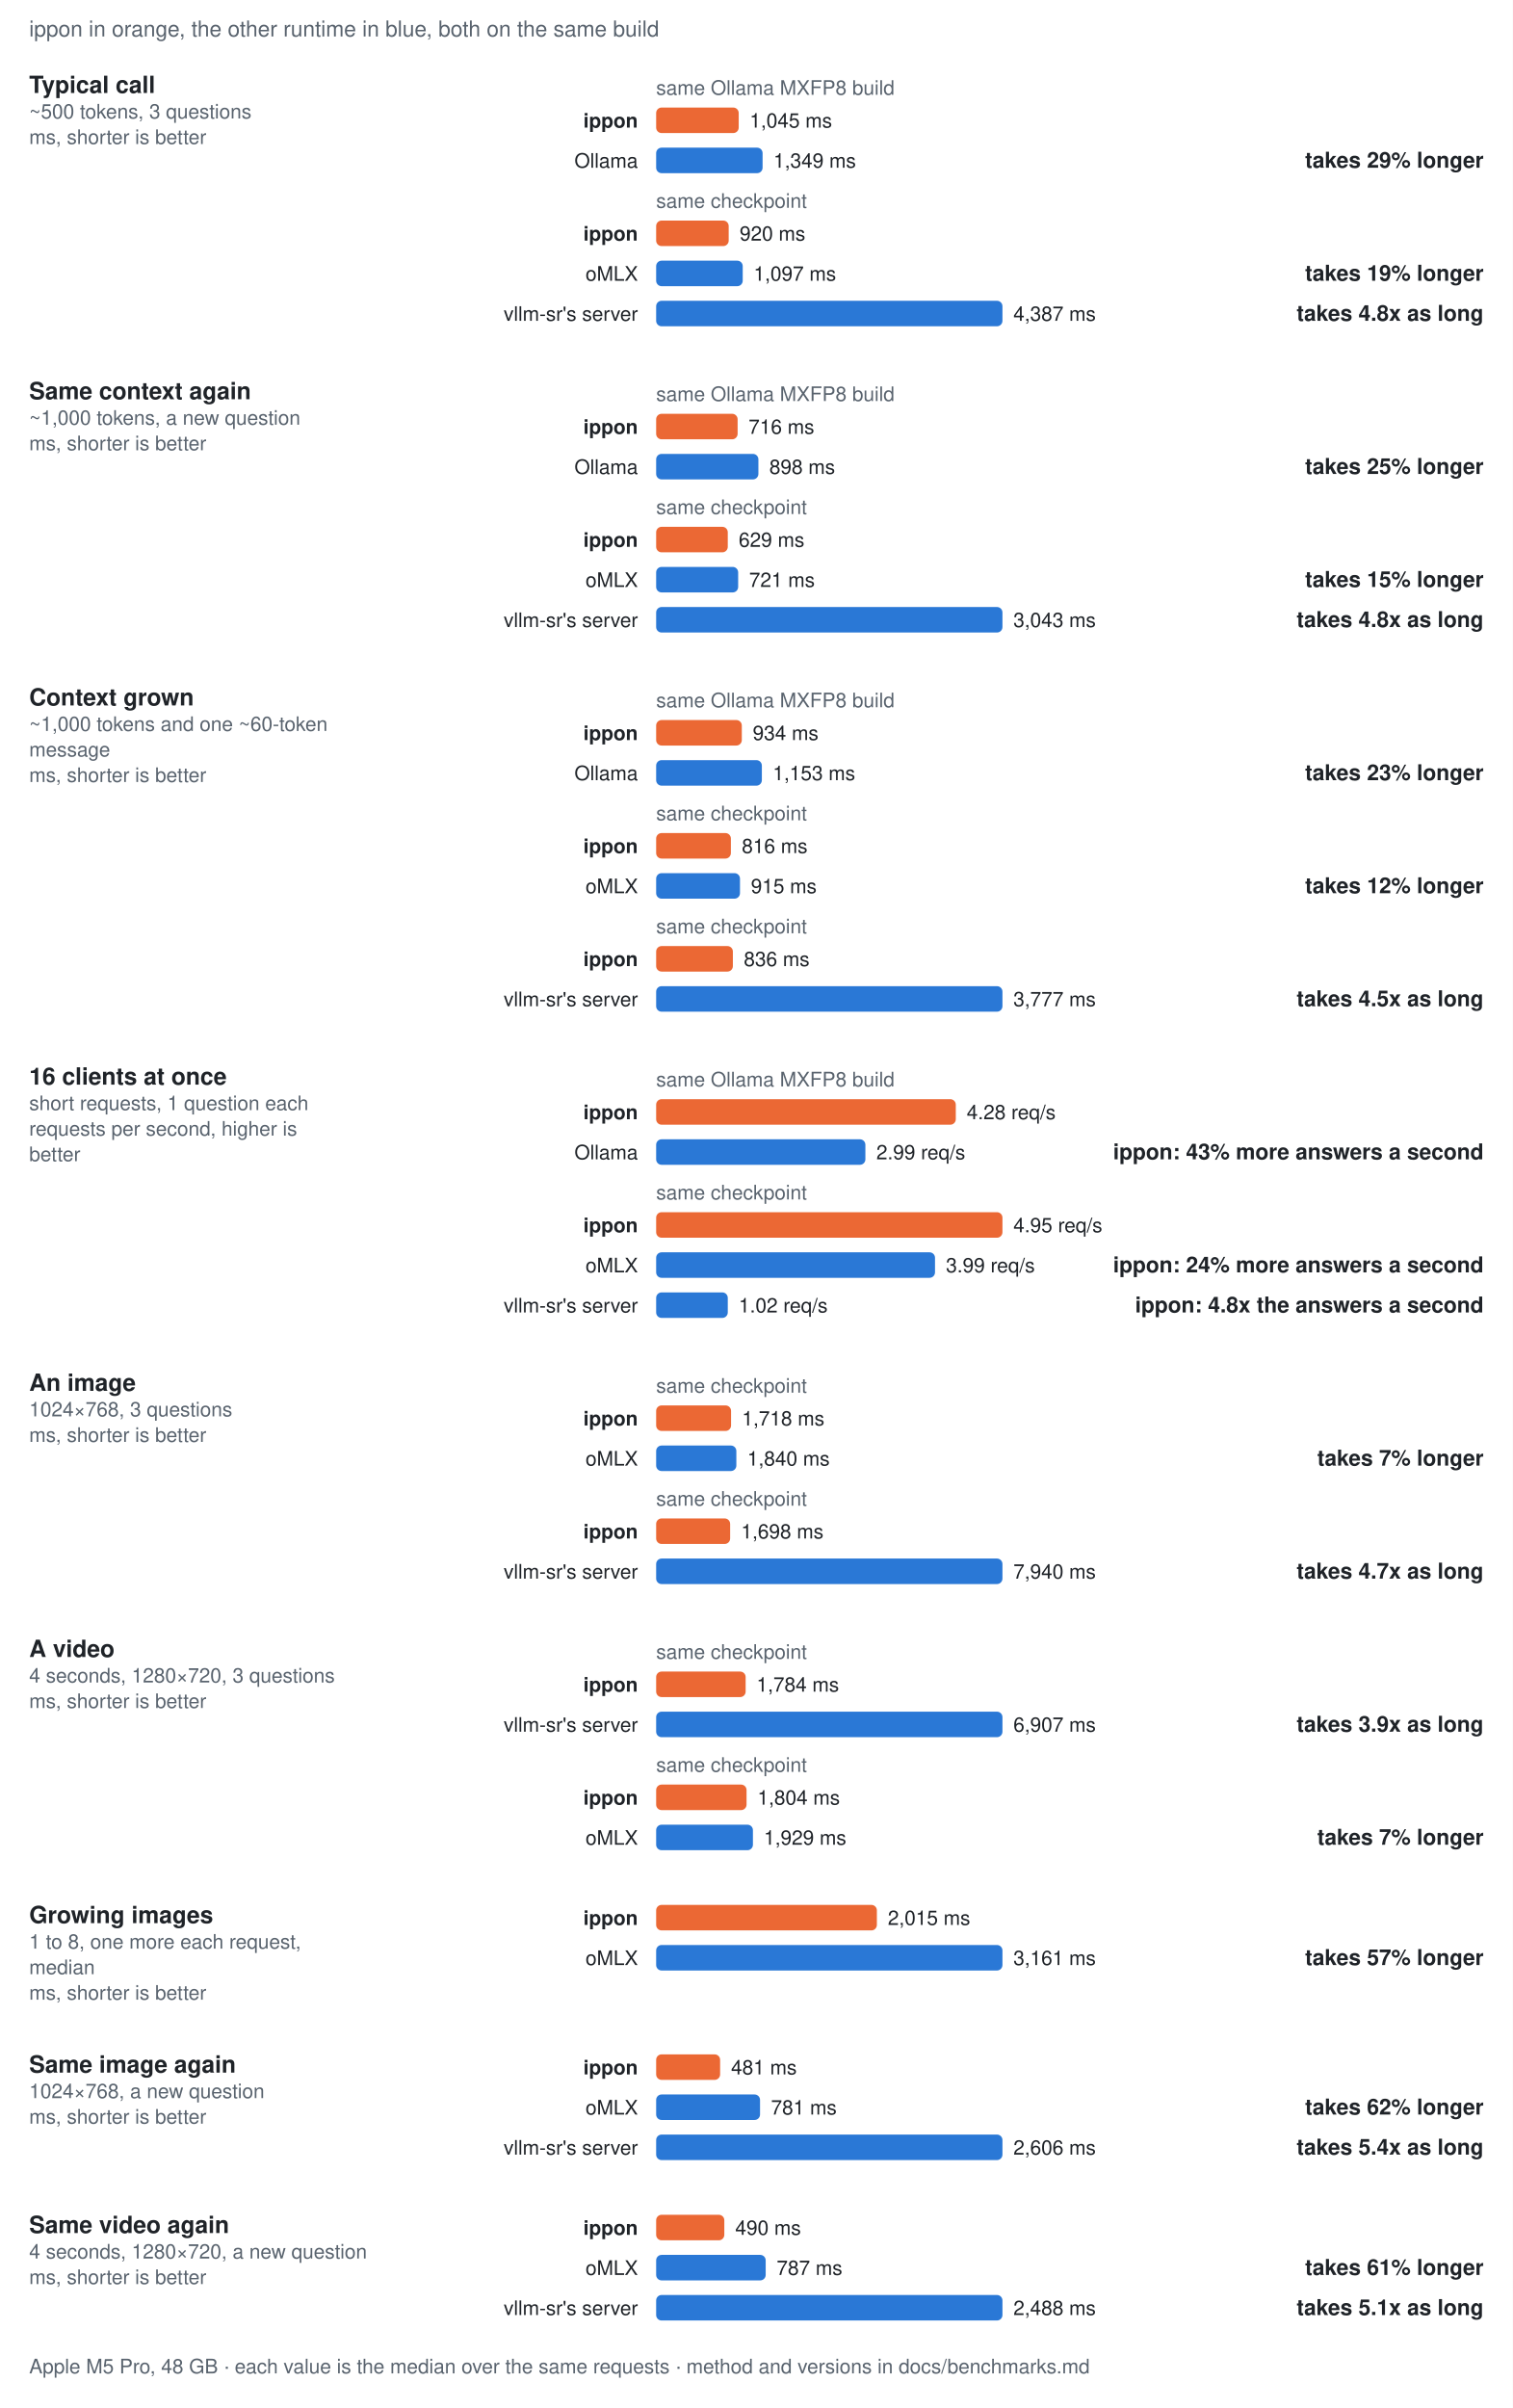
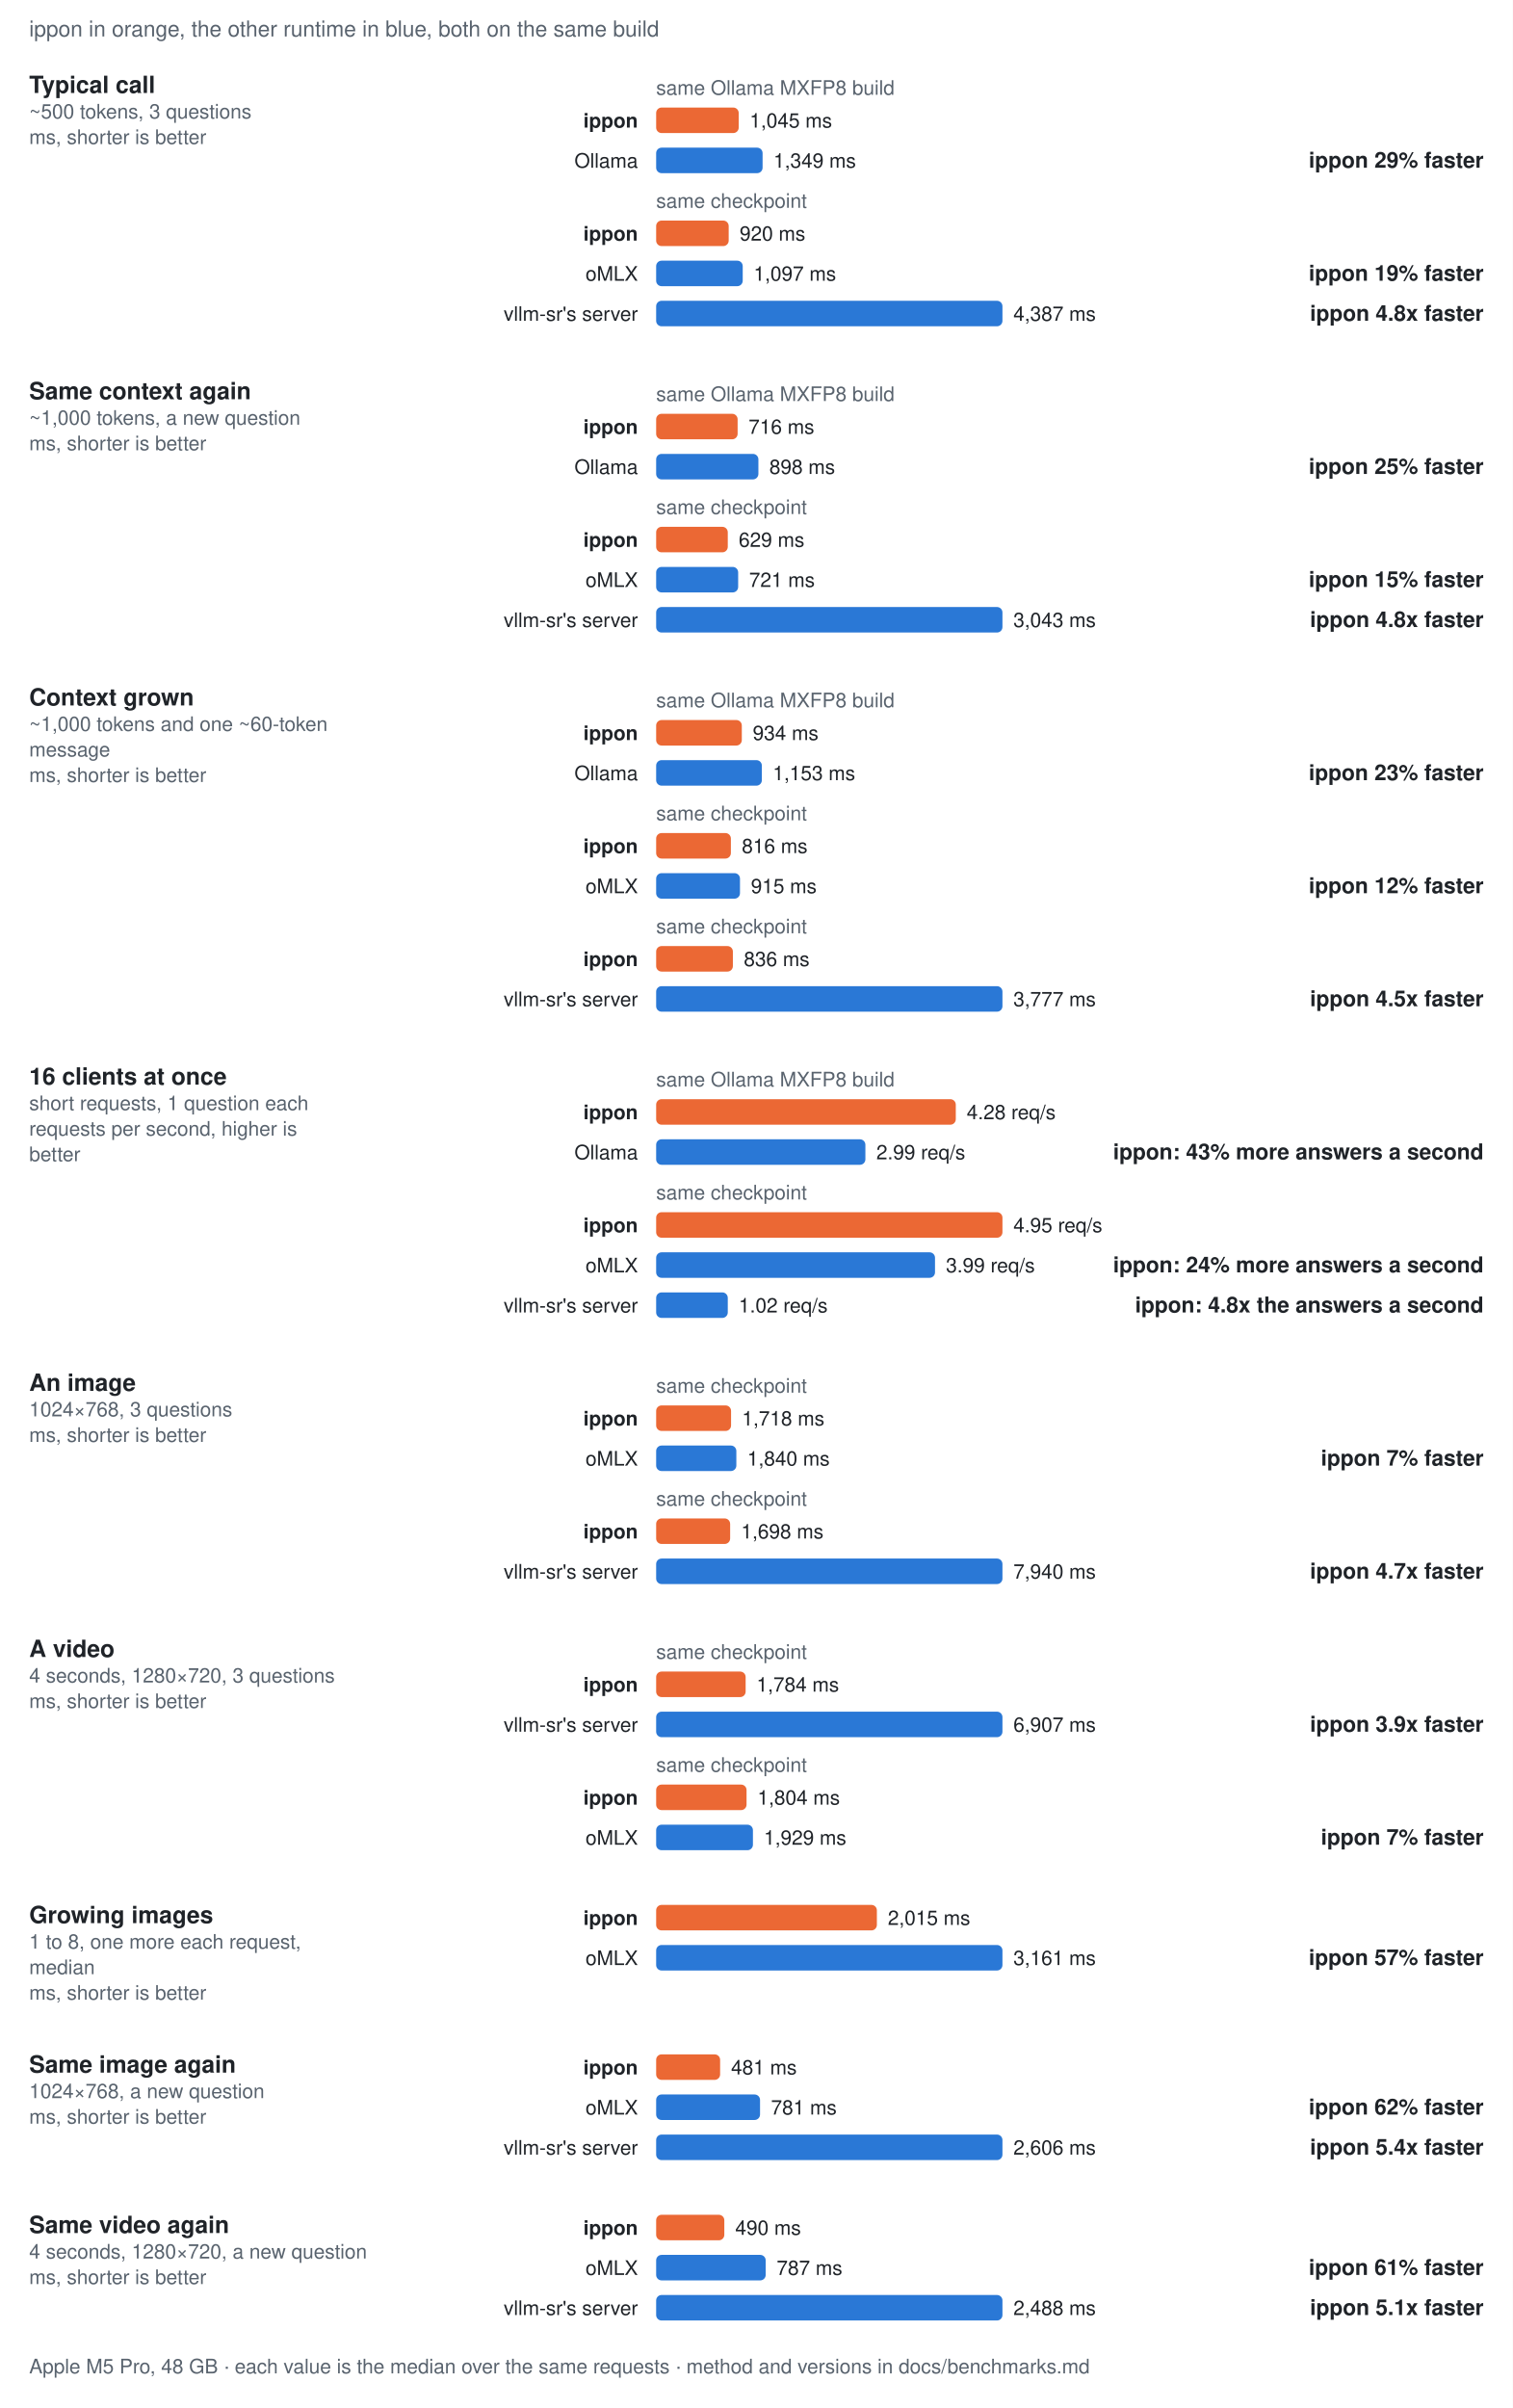
<svg xmlns="http://www.w3.org/2000/svg" width="830" height="1321" viewBox="0 0 830 1321" font-family="-apple-system, BlinkMacSystemFont, 'Segoe UI', Helvetica, Arial, sans-serif" role="img" aria-label="d3-flash">
  <rect width="830" height="1321" fill="#ffffff" />
  <text x="16.0" y="20.0" font-size="12" font-weight="400" text-anchor="start" fill="#59636e">ippon in orange, the other runtime in blue, both on the same build</text>
  <text x="16.0" y="51.0" font-size="13" font-weight="600" text-anchor="start" fill="#1f2328">Typical call</text>
  <text x="16.0" y="65.0" font-size="11" font-weight="400" text-anchor="start" fill="#59636e">~500 tokens, 3 questions</text>
  <text x="16.0" y="79.0" font-size="11" font-weight="400" text-anchor="start" fill="#59636e">ms, shorter is better</text>
  <text x="360.0" y="52.0" font-size="11" font-weight="400" text-anchor="start" fill="#59636e">same Ollama MXFP8 build</text>
  <text x="350.0" y="70.0" font-size="11" font-weight="600" text-anchor="end" fill="#1f2328">ippon</text>
  <rect x="360" y="59.0" width="45.3" height="14" rx="3" fill="#eb6834" />
  <text x="411.3" y="70.0" font-size="11" font-weight="400" text-anchor="start" fill="#1f2328">1,045 ms</text>
  <text x="350.0" y="92.0" font-size="11" font-weight="400" text-anchor="end" fill="#1f2328">Ollama</text>
  <rect x="360" y="81.0" width="58.4" height="14" rx="3" fill="#2a78d6" />
  <text x="424.4" y="92.0" font-size="11" font-weight="400" text-anchor="start" fill="#1f2328">1,349 ms</text>
-   <text x="814.0" y="92.0" font-size="12" font-weight="600" text-anchor="end" fill="#1f2328">takes 29% longer</text>
+   <text x="814.0" y="92.0" font-size="12" font-weight="600" text-anchor="end" fill="#1f2328">ippon 29% faster</text>
  <text x="360.0" y="114.0" font-size="11" font-weight="400" text-anchor="start" fill="#59636e">same checkpoint</text>
  <text x="350.0" y="132.0" font-size="11" font-weight="600" text-anchor="end" fill="#1f2328">ippon</text>
  <rect x="360" y="121.0" width="39.8" height="14" rx="3" fill="#eb6834" />
  <text x="405.8" y="132.0" font-size="11" font-weight="400" text-anchor="start" fill="#1f2328">920 ms</text>
  <text x="350.0" y="154.0" font-size="11" font-weight="400" text-anchor="end" fill="#1f2328">oMLX</text>
  <rect x="360" y="143.0" width="47.5" height="14" rx="3" fill="#2a78d6" />
  <text x="413.5" y="154.0" font-size="11" font-weight="400" text-anchor="start" fill="#1f2328">1,097 ms</text>
-   <text x="814.0" y="154.0" font-size="12" font-weight="600" text-anchor="end" fill="#1f2328">takes 19% longer</text>
+   <text x="814.0" y="154.0" font-size="12" font-weight="600" text-anchor="end" fill="#1f2328">ippon 19% faster</text>
  <text x="350.0" y="176.0" font-size="11" font-weight="400" text-anchor="end" fill="#1f2328">vllm-sr's server</text>
  <rect x="360" y="165.0" width="190.0" height="14" rx="3" fill="#2a78d6" />
  <text x="556.0" y="176.0" font-size="11" font-weight="400" text-anchor="start" fill="#1f2328">4,387 ms</text>
-   <text x="814.0" y="176.0" font-size="12" font-weight="600" text-anchor="end" fill="#1f2328">takes 4.8x as long</text>
+   <text x="814.0" y="176.0" font-size="12" font-weight="600" text-anchor="end" fill="#1f2328">ippon 4.8x faster</text>
  <text x="16.0" y="219.0" font-size="13" font-weight="600" text-anchor="start" fill="#1f2328">Same context again</text>
  <text x="16.0" y="233.0" font-size="11" font-weight="400" text-anchor="start" fill="#59636e">~1,000 tokens, a new question</text>
  <text x="16.0" y="247.0" font-size="11" font-weight="400" text-anchor="start" fill="#59636e">ms, shorter is better</text>
  <text x="360.0" y="220.0" font-size="11" font-weight="400" text-anchor="start" fill="#59636e">same Ollama MXFP8 build</text>
  <text x="350.0" y="238.0" font-size="11" font-weight="600" text-anchor="end" fill="#1f2328">ippon</text>
  <rect x="360" y="227.0" width="44.7" height="14" rx="3" fill="#eb6834" />
  <text x="410.7" y="238.0" font-size="11" font-weight="400" text-anchor="start" fill="#1f2328">716 ms</text>
  <text x="350.0" y="260.0" font-size="11" font-weight="400" text-anchor="end" fill="#1f2328">Ollama</text>
  <rect x="360" y="249.0" width="56.1" height="14" rx="3" fill="#2a78d6" />
  <text x="422.1" y="260.0" font-size="11" font-weight="400" text-anchor="start" fill="#1f2328">898 ms</text>
-   <text x="814.0" y="260.0" font-size="12" font-weight="600" text-anchor="end" fill="#1f2328">takes 25% longer</text>
+   <text x="814.0" y="260.0" font-size="12" font-weight="600" text-anchor="end" fill="#1f2328">ippon 25% faster</text>
  <text x="360.0" y="282.0" font-size="11" font-weight="400" text-anchor="start" fill="#59636e">same checkpoint</text>
  <text x="350.0" y="300.0" font-size="11" font-weight="600" text-anchor="end" fill="#1f2328">ippon</text>
  <rect x="360" y="289.0" width="39.3" height="14" rx="3" fill="#eb6834" />
  <text x="405.3" y="300.0" font-size="11" font-weight="400" text-anchor="start" fill="#1f2328">629 ms</text>
  <text x="350.0" y="322.0" font-size="11" font-weight="400" text-anchor="end" fill="#1f2328">oMLX</text>
  <rect x="360" y="311.0" width="45.0" height="14" rx="3" fill="#2a78d6" />
  <text x="411.0" y="322.0" font-size="11" font-weight="400" text-anchor="start" fill="#1f2328">721 ms</text>
-   <text x="814.0" y="322.0" font-size="12" font-weight="600" text-anchor="end" fill="#1f2328">takes 15% longer</text>
+   <text x="814.0" y="322.0" font-size="12" font-weight="600" text-anchor="end" fill="#1f2328">ippon 15% faster</text>
  <text x="350.0" y="344.0" font-size="11" font-weight="400" text-anchor="end" fill="#1f2328">vllm-sr's server</text>
  <rect x="360" y="333.0" width="190.0" height="14" rx="3" fill="#2a78d6" />
  <text x="556.0" y="344.0" font-size="11" font-weight="400" text-anchor="start" fill="#1f2328">3,043 ms</text>
-   <text x="814.0" y="344.0" font-size="12" font-weight="600" text-anchor="end" fill="#1f2328">takes 4.8x as long</text>
+   <text x="814.0" y="344.0" font-size="12" font-weight="600" text-anchor="end" fill="#1f2328">ippon 4.8x faster</text>
  <text x="16.0" y="387.0" font-size="13" font-weight="600" text-anchor="start" fill="#1f2328">Context grown</text>
  <text x="16.0" y="401.0" font-size="11" font-weight="400" text-anchor="start" fill="#59636e">~1,000 tokens and one ~60-token</text>
  <text x="16.0" y="415.0" font-size="11" font-weight="400" text-anchor="start" fill="#59636e">message</text>
  <text x="16.0" y="429.0" font-size="11" font-weight="400" text-anchor="start" fill="#59636e">ms, shorter is better</text>
  <text x="360.0" y="388.0" font-size="11" font-weight="400" text-anchor="start" fill="#59636e">same Ollama MXFP8 build</text>
  <text x="350.0" y="406.0" font-size="11" font-weight="600" text-anchor="end" fill="#1f2328">ippon</text>
  <rect x="360" y="395.0" width="47.0" height="14" rx="3" fill="#eb6834" />
  <text x="413.0" y="406.0" font-size="11" font-weight="400" text-anchor="start" fill="#1f2328">934 ms</text>
  <text x="350.0" y="428.0" font-size="11" font-weight="400" text-anchor="end" fill="#1f2328">Ollama</text>
  <rect x="360" y="417.0" width="58.0" height="14" rx="3" fill="#2a78d6" />
  <text x="424.0" y="428.0" font-size="11" font-weight="400" text-anchor="start" fill="#1f2328">1,153 ms</text>
-   <text x="814.0" y="428.0" font-size="12" font-weight="600" text-anchor="end" fill="#1f2328">takes 23% longer</text>
+   <text x="814.0" y="428.0" font-size="12" font-weight="600" text-anchor="end" fill="#1f2328">ippon 23% faster</text>
  <text x="360.0" y="450.0" font-size="11" font-weight="400" text-anchor="start" fill="#59636e">same checkpoint</text>
  <text x="350.0" y="468.0" font-size="11" font-weight="600" text-anchor="end" fill="#1f2328">ippon</text>
  <rect x="360" y="457.0" width="41.0" height="14" rx="3" fill="#eb6834" />
  <text x="407.0" y="468.0" font-size="11" font-weight="400" text-anchor="start" fill="#1f2328">816 ms</text>
  <text x="350.0" y="490.0" font-size="11" font-weight="400" text-anchor="end" fill="#1f2328">oMLX</text>
  <rect x="360" y="479.0" width="46.0" height="14" rx="3" fill="#2a78d6" />
  <text x="412.0" y="490.0" font-size="11" font-weight="400" text-anchor="start" fill="#1f2328">915 ms</text>
-   <text x="814.0" y="490.0" font-size="12" font-weight="600" text-anchor="end" fill="#1f2328">takes 12% longer</text>
+   <text x="814.0" y="490.0" font-size="12" font-weight="600" text-anchor="end" fill="#1f2328">ippon 12% faster</text>
  <text x="360.0" y="512.0" font-size="11" font-weight="400" text-anchor="start" fill="#59636e">same checkpoint</text>
  <text x="350.0" y="530.0" font-size="11" font-weight="600" text-anchor="end" fill="#1f2328">ippon</text>
  <rect x="360" y="519.0" width="42.1" height="14" rx="3" fill="#eb6834" />
  <text x="408.1" y="530.0" font-size="11" font-weight="400" text-anchor="start" fill="#1f2328">836 ms</text>
  <text x="350.0" y="552.0" font-size="11" font-weight="400" text-anchor="end" fill="#1f2328">vllm-sr's server</text>
  <rect x="360" y="541.0" width="190.0" height="14" rx="3" fill="#2a78d6" />
  <text x="556.0" y="552.0" font-size="11" font-weight="400" text-anchor="start" fill="#1f2328">3,777 ms</text>
-   <text x="814.0" y="552.0" font-size="12" font-weight="600" text-anchor="end" fill="#1f2328">takes 4.5x as long</text>
+   <text x="814.0" y="552.0" font-size="12" font-weight="600" text-anchor="end" fill="#1f2328">ippon 4.5x faster</text>
  <text x="16.0" y="595.0" font-size="13" font-weight="600" text-anchor="start" fill="#1f2328">16 clients at once</text>
  <text x="16.0" y="609.0" font-size="11" font-weight="400" text-anchor="start" fill="#59636e">short requests, 1 question each</text>
  <text x="16.0" y="623.0" font-size="11" font-weight="400" text-anchor="start" fill="#59636e">requests per second, higher is</text>
  <text x="16.0" y="637.0" font-size="11" font-weight="400" text-anchor="start" fill="#59636e">better</text>
  <text x="360.0" y="596.0" font-size="11" font-weight="400" text-anchor="start" fill="#59636e">same Ollama MXFP8 build</text>
  <text x="350.0" y="614.0" font-size="11" font-weight="600" text-anchor="end" fill="#1f2328">ippon</text>
  <rect x="360" y="603.0" width="164.4" height="14" rx="3" fill="#eb6834" />
  <text x="530.4" y="614.0" font-size="11" font-weight="400" text-anchor="start" fill="#1f2328">4.28 req/s</text>
  <text x="350.0" y="636.0" font-size="11" font-weight="400" text-anchor="end" fill="#1f2328">Ollama</text>
  <rect x="360" y="625.0" width="114.8" height="14" rx="3" fill="#2a78d6" />
  <text x="480.8" y="636.0" font-size="11" font-weight="400" text-anchor="start" fill="#1f2328">2.99 req/s</text>
  <text x="814.0" y="636.0" font-size="12" font-weight="600" text-anchor="end" fill="#1f2328">ippon: 43% more answers a second</text>
  <text x="360.0" y="658.0" font-size="11" font-weight="400" text-anchor="start" fill="#59636e">same checkpoint</text>
  <text x="350.0" y="676.0" font-size="11" font-weight="600" text-anchor="end" fill="#1f2328">ippon</text>
  <rect x="360" y="665.0" width="190.0" height="14" rx="3" fill="#eb6834" />
  <text x="556.0" y="676.0" font-size="11" font-weight="400" text-anchor="start" fill="#1f2328">4.95 req/s</text>
  <text x="350.0" y="698.0" font-size="11" font-weight="400" text-anchor="end" fill="#1f2328">oMLX</text>
  <rect x="360" y="687.0" width="153.0" height="14" rx="3" fill="#2a78d6" />
  <text x="519.0" y="698.0" font-size="11" font-weight="400" text-anchor="start" fill="#1f2328">3.99 req/s</text>
  <text x="814.0" y="698.0" font-size="12" font-weight="600" text-anchor="end" fill="#1f2328">ippon: 24% more answers a second</text>
  <text x="350.0" y="720.0" font-size="11" font-weight="400" text-anchor="end" fill="#1f2328">vllm-sr's server</text>
  <rect x="360" y="709.0" width="39.3" height="14" rx="3" fill="#2a78d6" />
  <text x="405.3" y="720.0" font-size="11" font-weight="400" text-anchor="start" fill="#1f2328">1.02 req/s</text>
  <text x="814.0" y="720.0" font-size="12" font-weight="600" text-anchor="end" fill="#1f2328">ippon: 4.8x the answers a second</text>
  <text x="16.0" y="763.0" font-size="13" font-weight="600" text-anchor="start" fill="#1f2328">An image</text>
  <text x="16.0" y="777.0" font-size="11" font-weight="400" text-anchor="start" fill="#59636e">1024×768, 3 questions</text>
  <text x="16.0" y="791.0" font-size="11" font-weight="400" text-anchor="start" fill="#59636e">ms, shorter is better</text>
  <text x="360.0" y="764.0" font-size="11" font-weight="400" text-anchor="start" fill="#59636e">same checkpoint</text>
  <text x="350.0" y="782.0" font-size="11" font-weight="600" text-anchor="end" fill="#1f2328">ippon</text>
  <rect x="360" y="771.0" width="41.1" height="14" rx="3" fill="#eb6834" />
  <text x="407.1" y="782.0" font-size="11" font-weight="400" text-anchor="start" fill="#1f2328">1,718 ms</text>
  <text x="350.0" y="804.0" font-size="11" font-weight="400" text-anchor="end" fill="#1f2328">oMLX</text>
  <rect x="360" y="793.0" width="44.0" height="14" rx="3" fill="#2a78d6" />
  <text x="410.0" y="804.0" font-size="11" font-weight="400" text-anchor="start" fill="#1f2328">1,840 ms</text>
-   <text x="814.0" y="804.0" font-size="12" font-weight="600" text-anchor="end" fill="#1f2328">takes 7% longer</text>
+   <text x="814.0" y="804.0" font-size="12" font-weight="600" text-anchor="end" fill="#1f2328">ippon 7% faster</text>
  <text x="360.0" y="826.0" font-size="11" font-weight="400" text-anchor="start" fill="#59636e">same checkpoint</text>
  <text x="350.0" y="844.0" font-size="11" font-weight="600" text-anchor="end" fill="#1f2328">ippon</text>
  <rect x="360" y="833.0" width="40.6" height="14" rx="3" fill="#eb6834" />
  <text x="406.6" y="844.0" font-size="11" font-weight="400" text-anchor="start" fill="#1f2328">1,698 ms</text>
  <text x="350.0" y="866.0" font-size="11" font-weight="400" text-anchor="end" fill="#1f2328">vllm-sr's server</text>
  <rect x="360" y="855.0" width="190.0" height="14" rx="3" fill="#2a78d6" />
  <text x="556.0" y="866.0" font-size="11" font-weight="400" text-anchor="start" fill="#1f2328">7,940 ms</text>
-   <text x="814.0" y="866.0" font-size="12" font-weight="600" text-anchor="end" fill="#1f2328">takes 4.7x as long</text>
+   <text x="814.0" y="866.0" font-size="12" font-weight="600" text-anchor="end" fill="#1f2328">ippon 4.7x faster</text>
  <text x="16.0" y="909.0" font-size="13" font-weight="600" text-anchor="start" fill="#1f2328">A video</text>
  <text x="16.0" y="923.0" font-size="11" font-weight="400" text-anchor="start" fill="#59636e">4 seconds, 1280×720, 3 questions</text>
  <text x="16.0" y="937.0" font-size="11" font-weight="400" text-anchor="start" fill="#59636e">ms, shorter is better</text>
  <text x="360.0" y="910.0" font-size="11" font-weight="400" text-anchor="start" fill="#59636e">same checkpoint</text>
  <text x="350.0" y="928.0" font-size="11" font-weight="600" text-anchor="end" fill="#1f2328">ippon</text>
  <rect x="360" y="917.0" width="49.1" height="14" rx="3" fill="#eb6834" />
  <text x="415.1" y="928.0" font-size="11" font-weight="400" text-anchor="start" fill="#1f2328">1,784 ms</text>
  <text x="350.0" y="950.0" font-size="11" font-weight="400" text-anchor="end" fill="#1f2328">vllm-sr's server</text>
  <rect x="360" y="939.0" width="190.0" height="14" rx="3" fill="#2a78d6" />
  <text x="556.0" y="950.0" font-size="11" font-weight="400" text-anchor="start" fill="#1f2328">6,907 ms</text>
-   <text x="814.0" y="950.0" font-size="12" font-weight="600" text-anchor="end" fill="#1f2328">takes 3.9x as long</text>
+   <text x="814.0" y="950.0" font-size="12" font-weight="600" text-anchor="end" fill="#1f2328">ippon 3.9x faster</text>
  <text x="360.0" y="972.0" font-size="11" font-weight="400" text-anchor="start" fill="#59636e">same checkpoint</text>
  <text x="350.0" y="990.0" font-size="11" font-weight="600" text-anchor="end" fill="#1f2328">ippon</text>
  <rect x="360" y="979.0" width="49.6" height="14" rx="3" fill="#eb6834" />
  <text x="415.6" y="990.0" font-size="11" font-weight="400" text-anchor="start" fill="#1f2328">1,804 ms</text>
  <text x="350.0" y="1012.0" font-size="11" font-weight="400" text-anchor="end" fill="#1f2328">oMLX</text>
  <rect x="360" y="1001.0" width="53.1" height="14" rx="3" fill="#2a78d6" />
  <text x="419.1" y="1012.0" font-size="11" font-weight="400" text-anchor="start" fill="#1f2328">1,929 ms</text>
-   <text x="814.0" y="1012.0" font-size="12" font-weight="600" text-anchor="end" fill="#1f2328">takes 7% longer</text>
+   <text x="814.0" y="1012.0" font-size="12" font-weight="600" text-anchor="end" fill="#1f2328">ippon 7% faster</text>
  <text x="16.0" y="1055.0" font-size="13" font-weight="600" text-anchor="start" fill="#1f2328">Growing images</text>
  <text x="16.0" y="1069.0" font-size="11" font-weight="400" text-anchor="start" fill="#59636e">1 to 8, one more each request,</text>
  <text x="16.0" y="1083.0" font-size="11" font-weight="400" text-anchor="start" fill="#59636e">median</text>
  <text x="16.0" y="1097.0" font-size="11" font-weight="400" text-anchor="start" fill="#59636e">ms, shorter is better</text>
  <text x="350.0" y="1056.0" font-size="11" font-weight="600" text-anchor="end" fill="#1f2328">ippon</text>
  <rect x="360" y="1045.0" width="121.1" height="14" rx="3" fill="#eb6834" />
  <text x="487.1" y="1056.0" font-size="11" font-weight="400" text-anchor="start" fill="#1f2328">2,015 ms</text>
  <text x="350.0" y="1078.0" font-size="11" font-weight="400" text-anchor="end" fill="#1f2328">oMLX</text>
  <rect x="360" y="1067.0" width="190.0" height="14" rx="3" fill="#2a78d6" />
  <text x="556.0" y="1078.0" font-size="11" font-weight="400" text-anchor="start" fill="#1f2328">3,161 ms</text>
-   <text x="814.0" y="1078.0" font-size="12" font-weight="600" text-anchor="end" fill="#1f2328">takes 57% longer</text>
+   <text x="814.0" y="1078.0" font-size="12" font-weight="600" text-anchor="end" fill="#1f2328">ippon 57% faster</text>
  <text x="16.0" y="1137.0" font-size="13" font-weight="600" text-anchor="start" fill="#1f2328">Same image again</text>
  <text x="16.0" y="1151.0" font-size="11" font-weight="400" text-anchor="start" fill="#59636e">1024×768, a new question</text>
  <text x="16.0" y="1165.0" font-size="11" font-weight="400" text-anchor="start" fill="#59636e">ms, shorter is better</text>
  <text x="350.0" y="1138.0" font-size="11" font-weight="600" text-anchor="end" fill="#1f2328">ippon</text>
  <rect x="360" y="1127.0" width="35.1" height="14" rx="3" fill="#eb6834" />
  <text x="401.1" y="1138.0" font-size="11" font-weight="400" text-anchor="start" fill="#1f2328">481 ms</text>
  <text x="350.0" y="1160.0" font-size="11" font-weight="400" text-anchor="end" fill="#1f2328">oMLX</text>
  <rect x="360" y="1149.0" width="57.0" height="14" rx="3" fill="#2a78d6" />
  <text x="423.0" y="1160.0" font-size="11" font-weight="400" text-anchor="start" fill="#1f2328">781 ms</text>
-   <text x="814.0" y="1160.0" font-size="12" font-weight="600" text-anchor="end" fill="#1f2328">takes 62% longer</text>
+   <text x="814.0" y="1160.0" font-size="12" font-weight="600" text-anchor="end" fill="#1f2328">ippon 62% faster</text>
  <text x="350.0" y="1182.0" font-size="11" font-weight="400" text-anchor="end" fill="#1f2328">vllm-sr's server</text>
  <rect x="360" y="1171.0" width="190.0" height="14" rx="3" fill="#2a78d6" />
  <text x="556.0" y="1182.0" font-size="11" font-weight="400" text-anchor="start" fill="#1f2328">2,606 ms</text>
-   <text x="814.0" y="1182.0" font-size="12" font-weight="600" text-anchor="end" fill="#1f2328">takes 5.4x as long</text>
+   <text x="814.0" y="1182.0" font-size="12" font-weight="600" text-anchor="end" fill="#1f2328">ippon 5.4x faster</text>
  <text x="16.0" y="1225.0" font-size="13" font-weight="600" text-anchor="start" fill="#1f2328">Same video again</text>
  <text x="16.0" y="1239.0" font-size="11" font-weight="400" text-anchor="start" fill="#59636e">4 seconds, 1280×720, a new question</text>
  <text x="16.0" y="1253.0" font-size="11" font-weight="400" text-anchor="start" fill="#59636e">ms, shorter is better</text>
  <text x="350.0" y="1226.0" font-size="11" font-weight="600" text-anchor="end" fill="#1f2328">ippon</text>
  <rect x="360" y="1215.0" width="37.4" height="14" rx="3" fill="#eb6834" />
  <text x="403.4" y="1226.0" font-size="11" font-weight="400" text-anchor="start" fill="#1f2328">490 ms</text>
  <text x="350.0" y="1248.0" font-size="11" font-weight="400" text-anchor="end" fill="#1f2328">oMLX</text>
  <rect x="360" y="1237.0" width="60.1" height="14" rx="3" fill="#2a78d6" />
  <text x="426.1" y="1248.0" font-size="11" font-weight="400" text-anchor="start" fill="#1f2328">787 ms</text>
-   <text x="814.0" y="1248.0" font-size="12" font-weight="600" text-anchor="end" fill="#1f2328">takes 61% longer</text>
+   <text x="814.0" y="1248.0" font-size="12" font-weight="600" text-anchor="end" fill="#1f2328">ippon 61% faster</text>
  <text x="350.0" y="1270.0" font-size="11" font-weight="400" text-anchor="end" fill="#1f2328">vllm-sr's server</text>
  <rect x="360" y="1259.0" width="190.0" height="14" rx="3" fill="#2a78d6" />
  <text x="556.0" y="1270.0" font-size="11" font-weight="400" text-anchor="start" fill="#1f2328">2,488 ms</text>
-   <text x="814.0" y="1270.0" font-size="12" font-weight="600" text-anchor="end" fill="#1f2328">takes 5.1x as long</text>
+   <text x="814.0" y="1270.0" font-size="12" font-weight="600" text-anchor="end" fill="#1f2328">ippon 5.1x faster</text>
  <text x="16.0" y="1302.0" font-size="11" font-weight="400" text-anchor="start" fill="#59636e">Apple M5 Pro, 48 GB · each value is the median over the same requests · method and versions in docs/benchmarks.md</text>
</svg>
